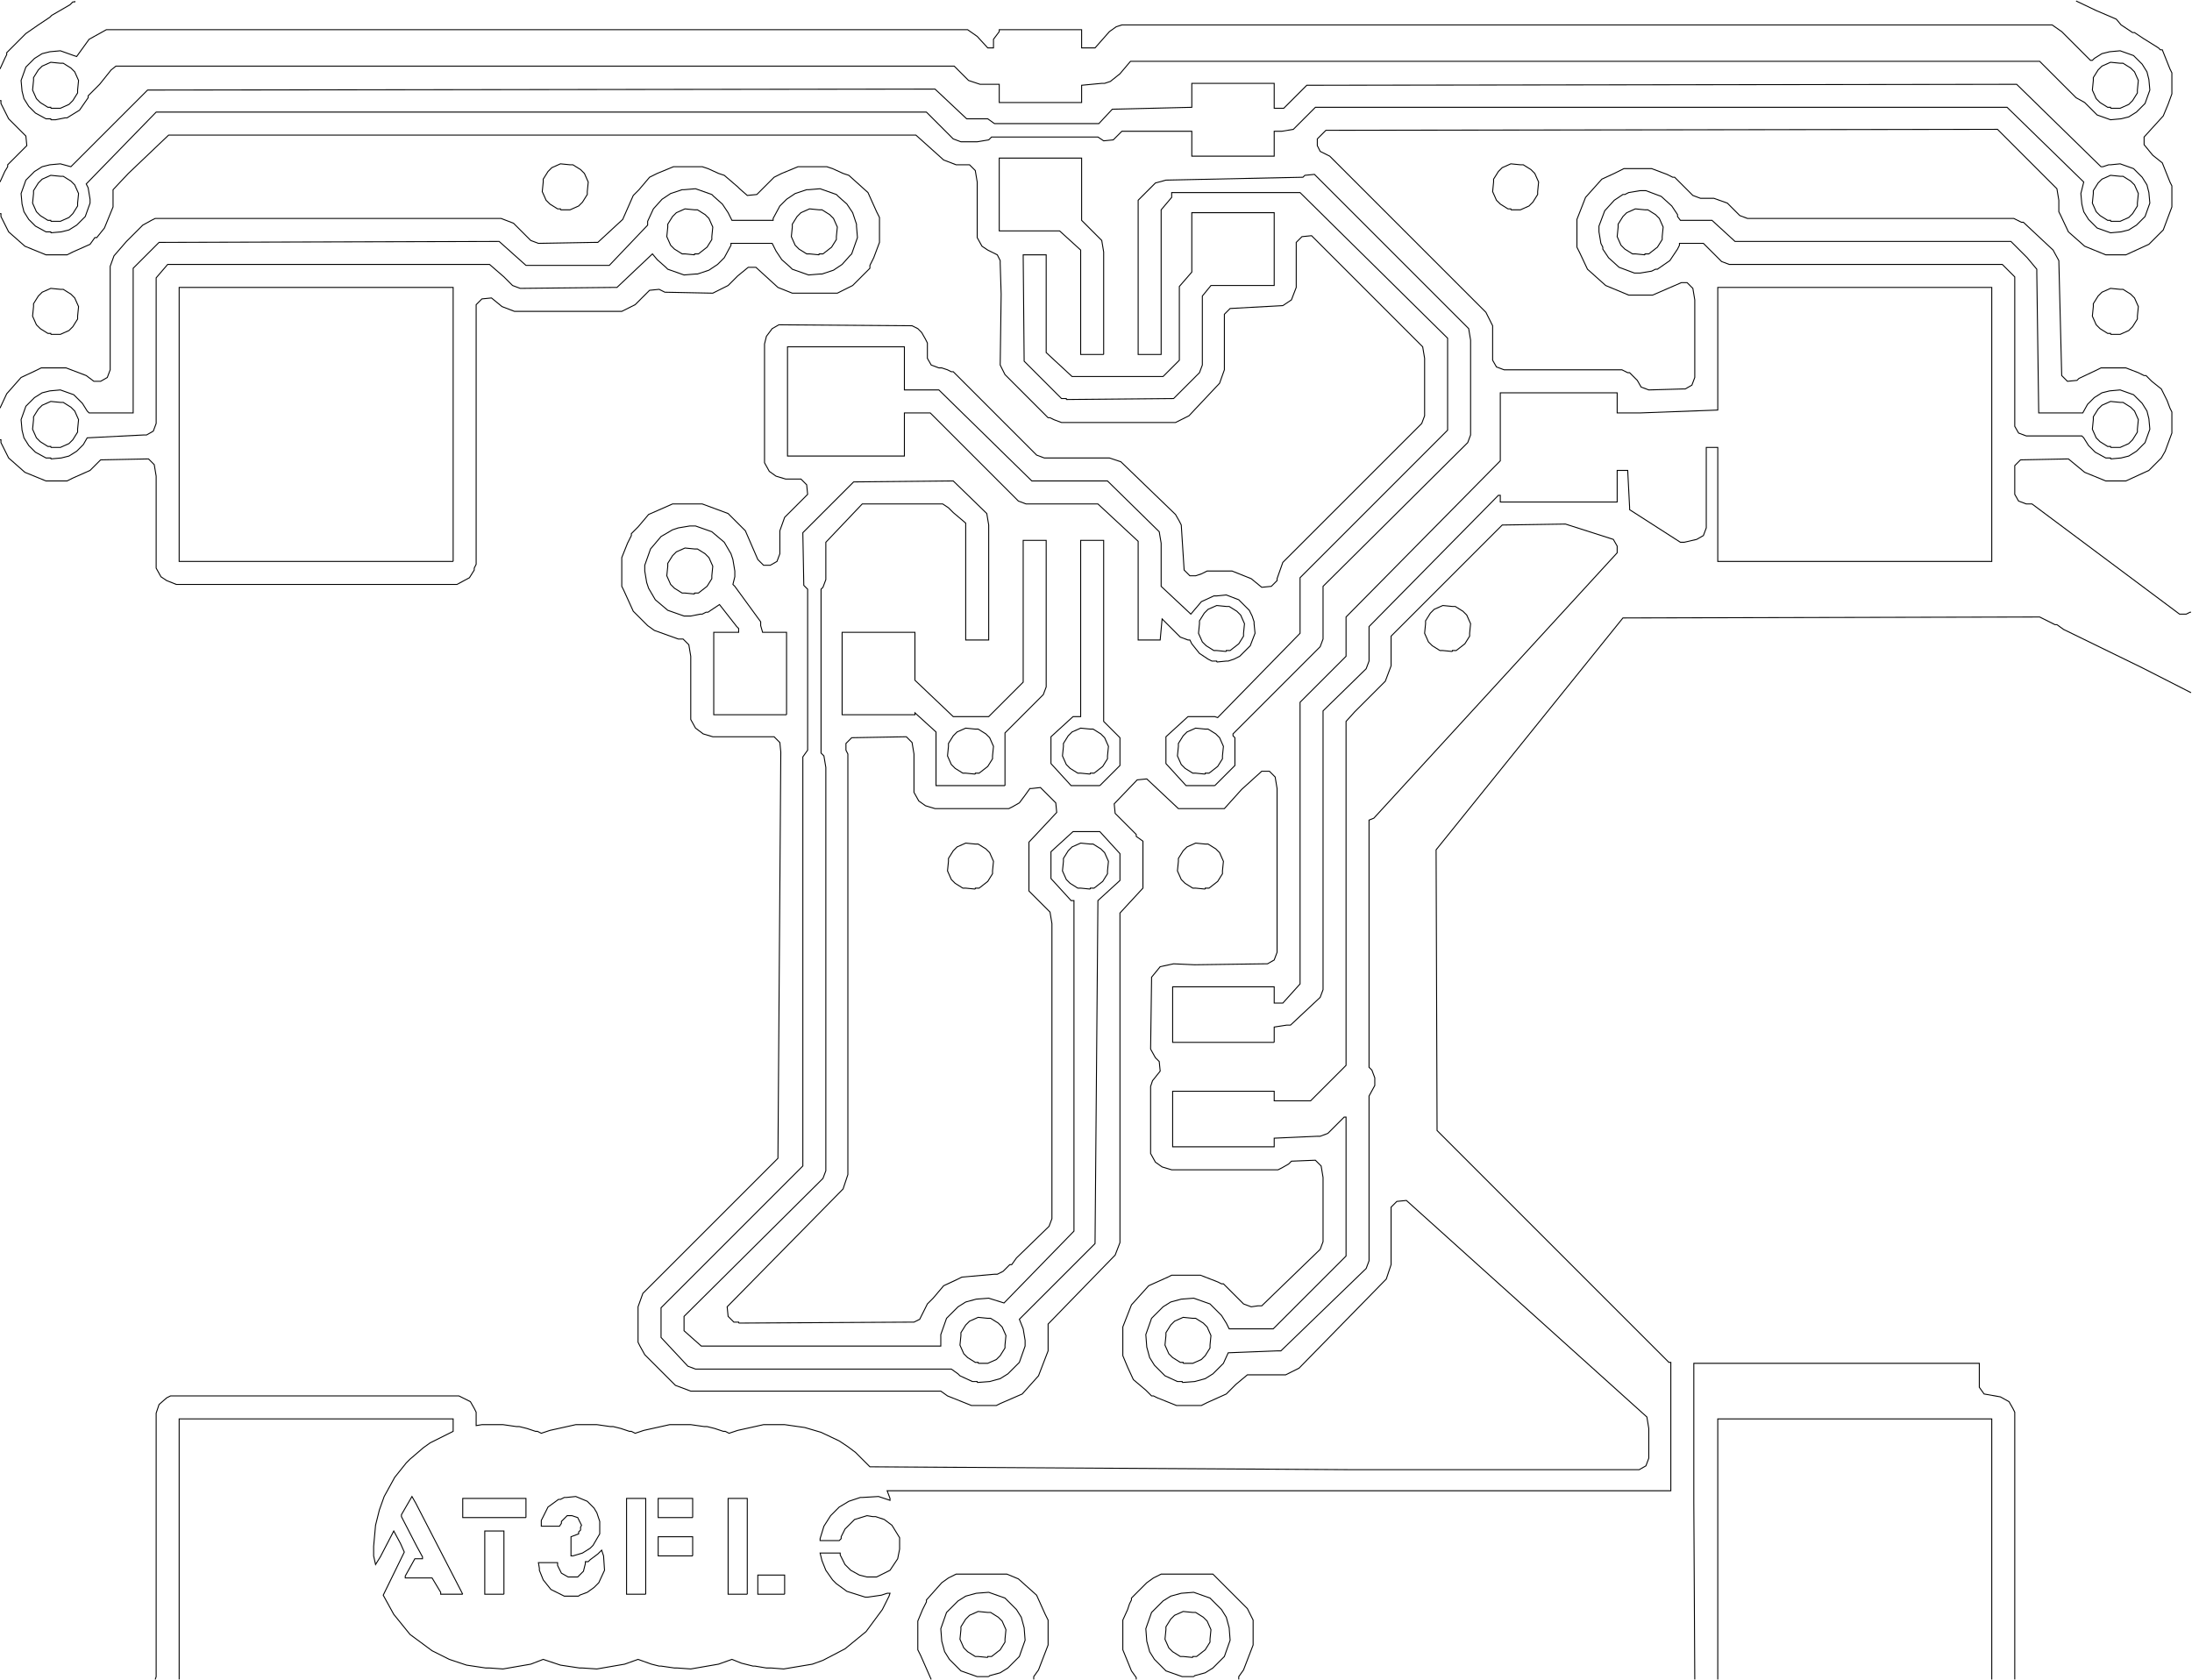
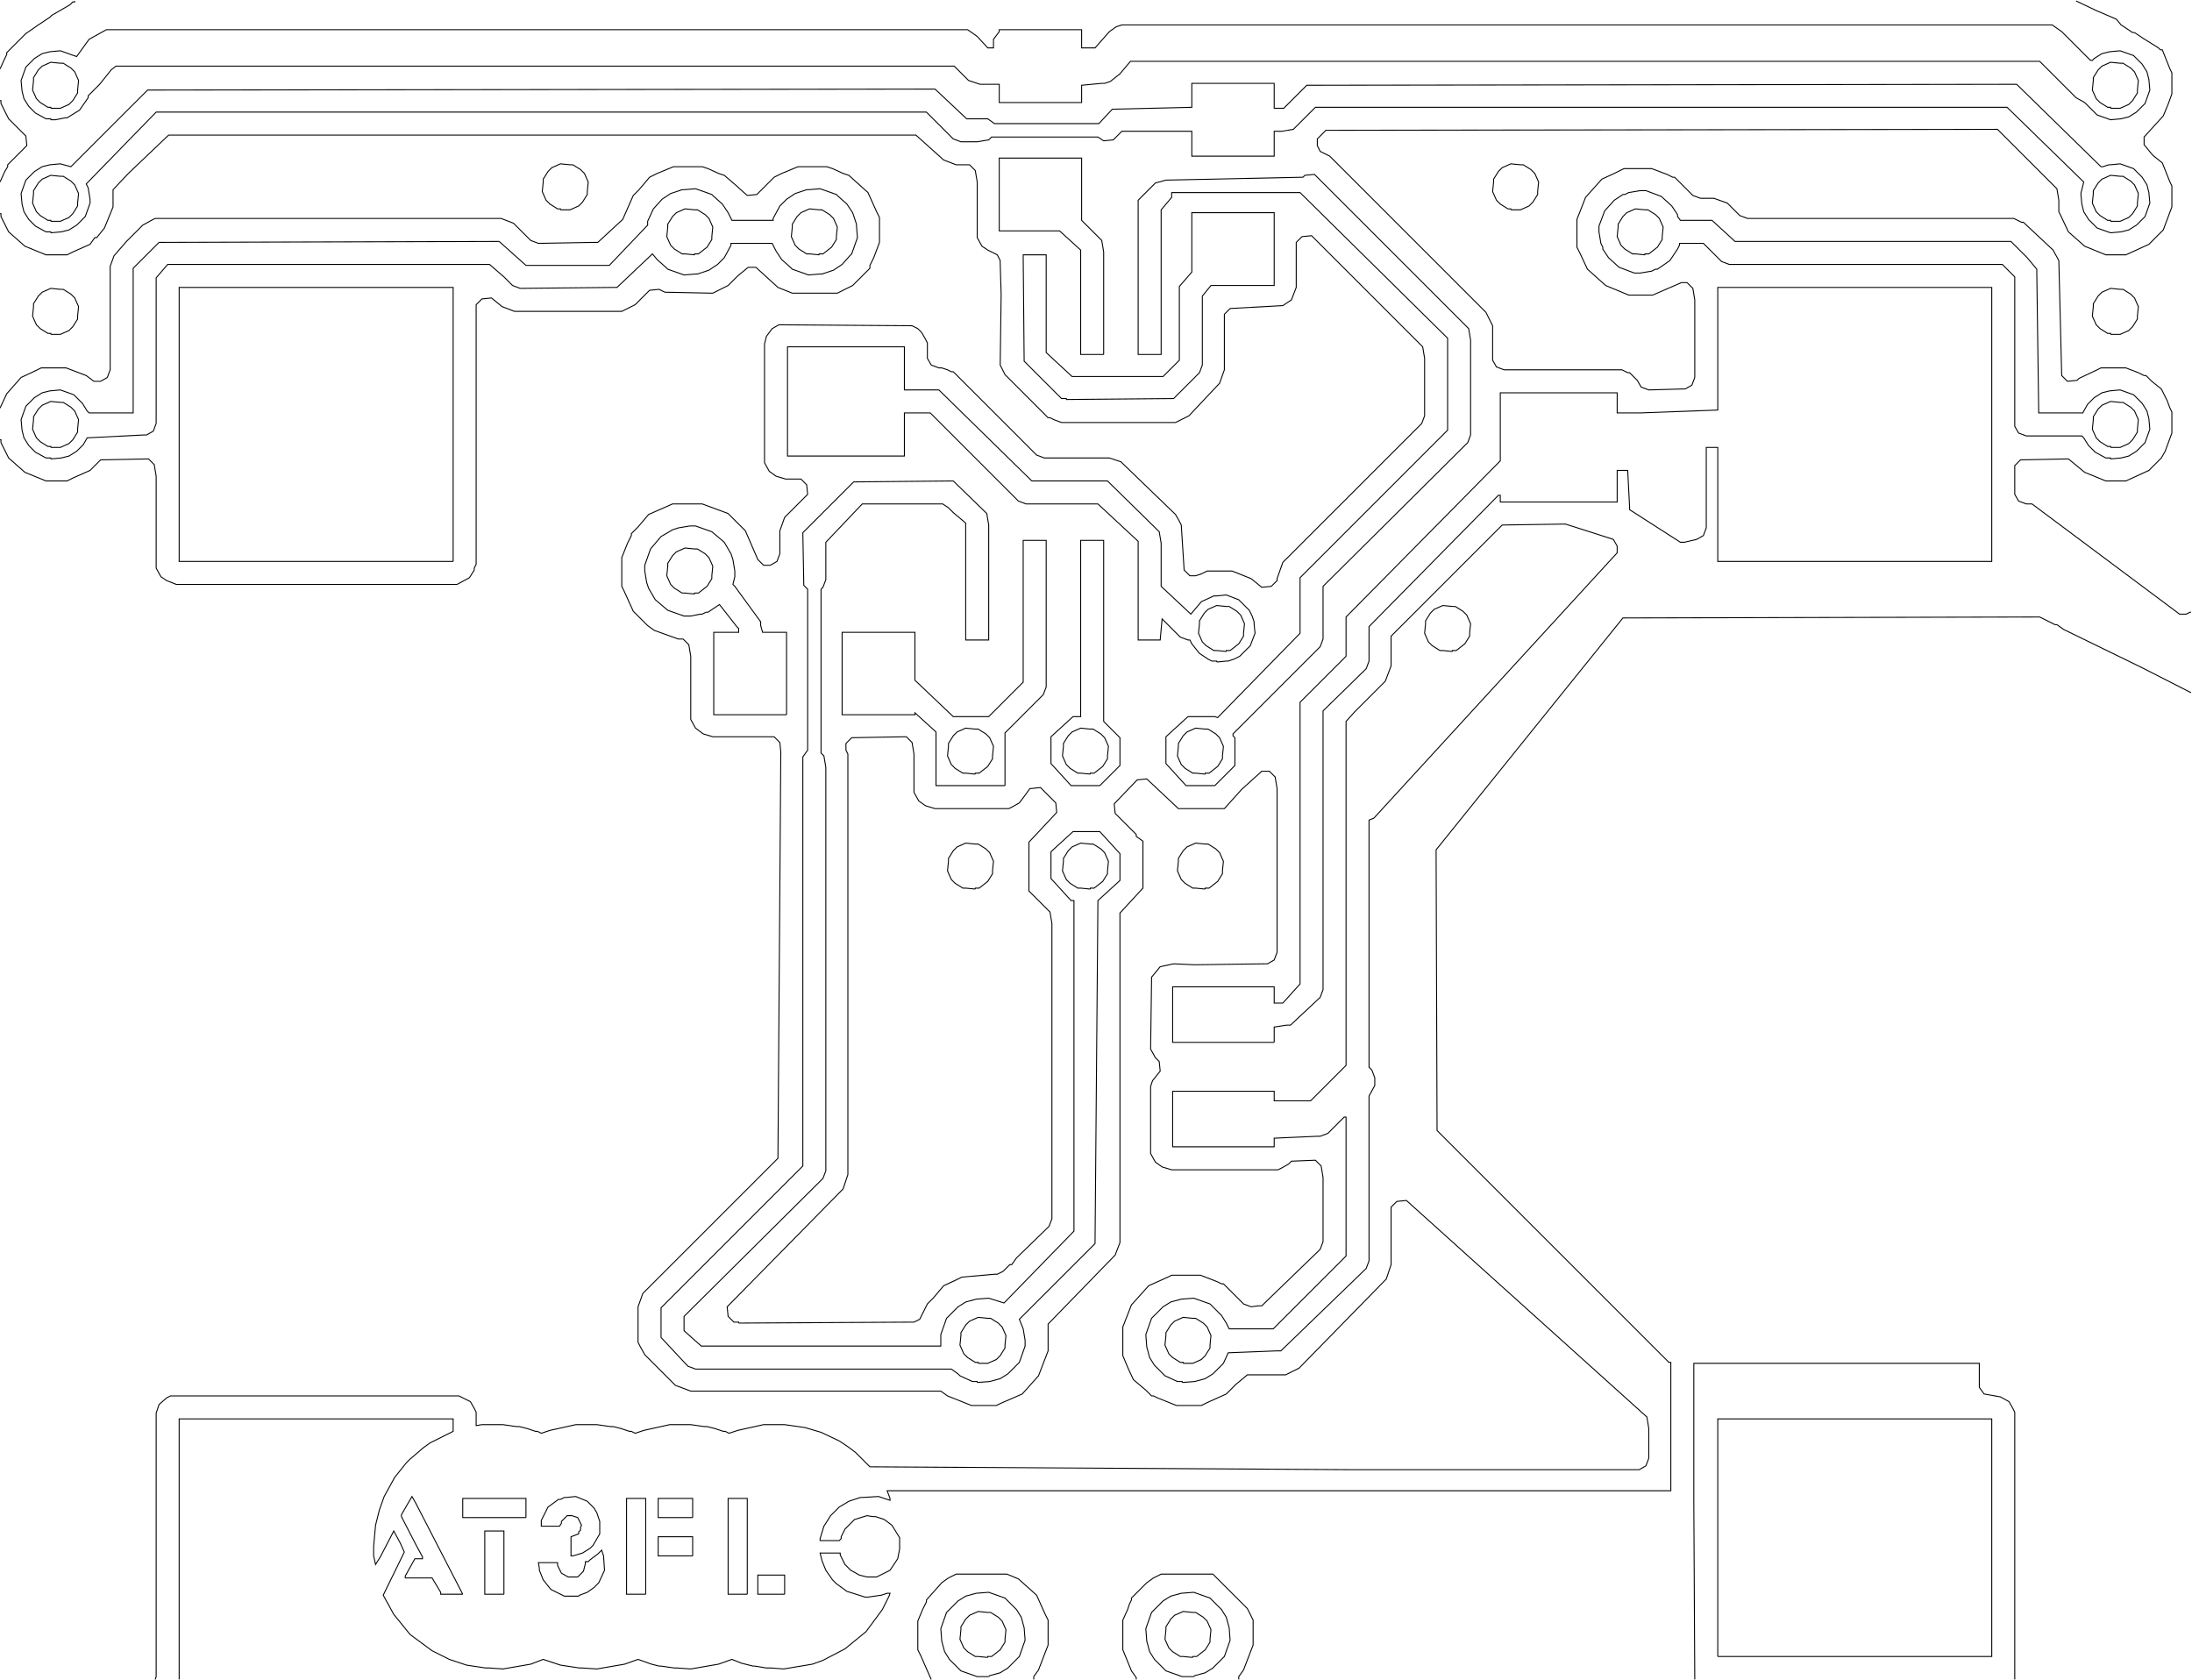
<svg xmlns="http://www.w3.org/2000/svg" width="48.428mm" height="37.104mm" version="1.1" viewBox="0 0 2288 1753">
  <polyline fill="none" stroke="black" stroke-width="1" points="2203,113 2213,113  2222,109  2224,107  2226,105  2231,97  2231,94  2232,84  2228,75  2226,73  2224,71  2216,66  2213,66  2203,65  2194,69  2192,71  2190,73  2185,81  2185,84  2184,94  2188,103  2190,105  2192,107  2200,112  2203,112  2203,113  " />
  <polyline fill="none" stroke="black" stroke-width="1" points="2203,231 2213,231  2222,227  2224,225  2226,223  2231,215  2231,212  2232,202  2228,193  2226,191  2224,189  2216,184  2213,184  2203,183  2194,187  2192,189  2190,191  2185,199  2185,202  2184,212  2188,221  2190,223  2192,225  2200,230  2203,230  2203,231  " />
  <polyline fill="none" stroke="black" stroke-width="1" points="2203,349 2213,349  2222,345  2224,343  2226,341  2231,333  2231,330  2232,320  2228,311  2226,309  2224,307  2216,302  2213,302  2203,301  2194,305  2192,307  2190,309  2185,317  2185,320  2184,330  2188,339  2190,341  2192,343  2200,348  2203,348  2203,349  " />
  <polyline fill="none" stroke="black" stroke-width="1" points="2203,467 2213,467  2222,463  2224,461  2226,459  2231,451  2231,448  2232,438  2228,429  2226,427  2224,425  2216,420  2213,420  2203,419  2194,423  2192,425  2190,427  2185,435  2185,438  2184,448  2188,457  2190,459  2192,461  2200,466  2203,466  2203,467  " />
  <polyline fill="none" stroke="black" stroke-width="1" points="2203,479 2203,478  2198,478  2187,472  2180,465  2175,457  2173,455  2115,455  2107,452  2103,445  2103,289  2093,279  2090,276  1805,276  1797,273  1778,254  1753,254  1753,256  1751,260  1743,272  1730,281  1728,281  1724,283  1712,285  1706,285  1690,279  1679,269  1673,260  1673,258  1671,254  1669,242  1669,236  1675,220  1685,209  1694,203  1696,203  1700,201  1712,199  1718,199  1734,205  1745,215  1751,224  1751,226  1754,230  1787,230  1811,252  2099,252  2116,269  2126,281  2126,285  2128,431  2174,431  2179,422  2186,415  2194,410  2202,408  2213,407  2227,412  2230,415  2236,421  2241,429  2243,437  2244,448  2239,462  2236,465  2230,471  2222,476  2214,478  2203,479  " />
  <polyline fill="none" stroke="black" stroke-width="1" points="1717,266 1717,265  1721,265  1730,258  1735,250  1735,247  1736,237  1732,228  1730,226  1728,224  1720,219  1717,219  1707,218  1698,222  1696,224  1694,226  1689,234  1689,237  1688,247  1692,256  1694,258  1696,260  1704,265  1707,265  1717,266  " />
  <polyline fill="none" stroke="black" stroke-width="1" points="1577,219 1587,219  1596,215  1598,213  1600,211  1605,203  1605,200  1606,190  1602,181  1600,179  1598,177  1590,172  1587,172  1577,171  1568,175  1566,177  1564,179  1559,187  1559,190  1558,200  1562,209  1564,211  1566,213  1574,218  1577,218  1577,219  " />
  <polyline fill="none" stroke="black" stroke-width="1" points="1152,370 1128,370  1128,261  1106,241  1043,241  1043,165  1129,165  1129,230  1150,251  1152,263  1152,370  " />
  <polyline fill="none" stroke="black" stroke-width="1" points="1113,417 1113,416  1108,416  1069,377  1068,266  1092,266  1092,368  1119,393  1214,393  1227,380  1231,376  1231,299  1244,284  1244,222  1330,222  1330,298  1264,298  1255,309  1255,381  1252,389  1230,411  1225,416  1113,417  " />
  <polyline fill="none" stroke="black" stroke-width="1" points="855,266 855,265  859,265  868,258  873,250  873,247  874,237  870,228  868,226  866,224  858,219  855,219  845,218  836,222  834,224  832,226  827,234  827,237  826,247  830,256  832,258  834,260  842,265  845,265  855,266  " />
  <polyline fill="none" stroke="black" stroke-width="1" points="725,266 725,265  729,265  738,258  743,250  743,247  744,237  740,228  738,226  736,224  728,219  725,219  715,218  706,222  704,224  702,226  697,234  697,237  696,247  700,256  702,258  704,260  712,265  715,265  725,266  " />
  <polyline fill="none" stroke="black" stroke-width="1" points="585,219 595,219  604,215  606,213  608,211  613,203  613,200  614,190  610,181  608,179  606,177  598,172  595,172  585,171  576,175  574,177  572,179  567,187  567,190  566,200  570,209  572,211  574,213  582,218  585,218  585,219  " />
  <polyline fill="none" stroke="black" stroke-width="1" points="473,586 187,586  187,300  473,300  473,586  " />
  <polyline fill="none" stroke="black" stroke-width="1" points="725,620 725,619  729,619  738,612  743,604  743,601  744,591  740,582  738,580  736,578  728,573  725,573  715,572  706,576  704,578  702,580  697,588  697,591  696,601  700,610  702,612  704,614  712,619  715,619  725,620  " />
  <polyline fill="none" stroke="black" stroke-width="1" points="821,746 745,746  745,660  771,660  771,656  769,654  751,631  739,639  737,639  733,641  731,641  721,643  714,643  697,637  684,626  677,614  675,608  673,596  673,590  679,573  690,560  702,553  708,551  720,549  726,549  743,555  756,566  763,578  765,584  767,596  767,602  765,610  767,612  794,649  794,653  796,660  821,660  821,746  " />
  <polyline fill="none" stroke="black" stroke-width="1" points="1018,808 1018,807  1022,807  1031,800  1036,792  1036,789  1037,779  1033,770  1031,768  1029,766  1021,761  1018,761  1008,760  999,764  997,766  995,768  990,776  990,779  989,789  993,798  995,800  997,802  1005,807  1008,807  1018,808  " />
  <polyline fill="none" stroke="black" stroke-width="1" points="1049,820 977,820  977,764  955,744  955,746  879,746  879,660  955,660  955,710  995,748  1032,748  1049,731  1068,712  1068,564  1092,564  1092,717  1089,725  1049,765  1049,820  " />
  <polyline fill="none" stroke="black" stroke-width="1" points="1138,808 1138,807  1142,807  1151,800  1156,792  1156,789  1157,779  1153,770  1151,768  1149,766  1141,761  1138,761  1128,760  1119,764  1117,766  1115,768  1110,776  1110,779  1109,789  1113,798  1115,800  1117,802  1125,807  1128,807  1138,808  " />
  <polyline fill="none" stroke="black" stroke-width="1" points="1148,820 1118,820  1097,797  1097,769  1120,748  1128,748  1128,564  1152,564  1152,753  1169,770  1169,799  1148,820  " />
  <polyline fill="none" stroke="black" stroke-width="1" points="1138,928 1138,927  1142,927  1151,920  1156,912  1156,909  1157,899  1153,890  1151,888  1149,886  1141,881  1138,881  1128,880  1119,884  1117,886  1115,888  1110,896  1110,899  1109,909  1113,918  1115,920  1117,922  1125,927  1128,927  1138,928  " />
  <polyline fill="none" stroke="black" stroke-width="1" points="1018,928 1018,927  1022,927  1031,920  1036,912  1036,909  1037,899  1033,890  1031,888  1029,886  1021,881  1018,881  1008,880  999,884  997,886  995,888  990,896  990,899  989,909  993,918  995,920  997,922  1005,927  1008,927  1018,928  " />
  <polyline fill="none" stroke="black" stroke-width="1" points="1258,928 1258,927  1262,927  1271,920  1276,912  1276,909  1277,899  1273,890  1271,888  1269,886  1261,881  1258,881  1248,880  1239,884  1237,886  1235,888  1230,896  1230,899  1229,909  1233,918  1235,920  1237,922  1245,927  1248,927  1258,928  " />
  <polyline fill="none" stroke="black" stroke-width="1" points="1268,820 1238,820  1217,797  1217,769  1240,748  1268,748  1271,749  1357,661  1357,603  1466,494  1511,449  1511,353  1357,201  1223,201  1223,206  1212,219  1212,370  1188,370  1188,209  1206,191  1217,188  1360,185  1362,183  1372,182  1533,343  1535,355  1535,454  1532,462  1381,612  1381,667  1378,675  1287,766  1287,768  1289,770  1289,799  1268,820  " />
  <polyline fill="none" stroke="black" stroke-width="1" points="1258,808 1258,807  1262,807  1271,800  1276,792  1276,789  1277,779  1273,770  1271,768  1269,766  1261,761  1258,761  1248,760  1239,764  1237,766  1235,768  1230,776  1230,779  1229,789  1233,798  1235,800  1237,802  1245,807  1248,807  1258,808  " />
  <polyline fill="none" stroke="black" stroke-width="1" points="1270,691 1270,690  1265,690  1261,688  1252,682  1244,672  1242,668  1240,668  1232,665  1213,646  1211,668  1188,668  1188,565  1146,526  1071,526  1063,523  971,431  944,431  944,476  822,476  822,362  944,362  944,407  980,407  1077,502  1156,502  1210,555  1212,567  1212,612  1243,641  1254,628  1267,622  1270,622  1280,621  1293,626  1304,637  1307,643  1309,649  1309,651  1310,661  1305,674  1294,685  1288,688  1282,690  1280,690  1270,691  " />
  <polyline fill="none" stroke="black" stroke-width="1" points="1280,680 1280,679  1284,679  1293,672  1298,664  1298,661  1299,651  1295,642  1293,640  1291,638  1283,633  1280,633  1270,632  1261,636  1259,638  1257,640  1252,648  1252,651  1251,661  1255,670  1257,672  1259,674  1267,679  1270,679  1280,680  " />
  <polyline fill="none" stroke="black" stroke-width="1" points="1516,680 1516,679  1520,679  1529,672  1534,664  1534,661  1535,651  1531,642  1529,640  1527,638  1519,633  1516,633  1506,632  1497,636  1495,638  1493,640  1488,648  1488,651  1487,661  1491,670  1493,672  1495,674  1503,679  1506,679  1516,680  " />
  <polyline fill="none" stroke="black" stroke-width="1" points="1330,1088 1224,1088  1224,1030  1330,1030  1330,1047  1339,1047  1357,1027  1357,733  1393,697  1405,685  1405,644  1566,481  1566,410  1688,410  1688,431  1712,431  1793,428  1793,300  2079,300  2079,586  1793,586  1793,467  1781,467  1781,551  1778,559  1771,563  1758,566  1754,566  1701,532  1701,530  1699,491  1688,491  1688,524  1566,524  1566,517  1564,517  1429,654  1429,690  1426,698  1381,742  1381,1033  1378,1041  1347,1070  1343,1070  1330,1072  1330,1088  " />
  <polyline fill="none" stroke="black" stroke-width="1" points="1235,1423 1245,1423  1254,1419  1256,1417  1258,1415  1263,1407  1263,1404  1264,1394  1260,1385  1258,1383  1256,1381  1248,1376  1245,1376  1235,1375  1226,1379  1224,1381  1222,1383  1217,1391  1217,1394  1216,1404  1220,1413  1222,1415  1224,1417  1232,1422  1235,1422  1235,1423  " />
  <polyline fill="none" stroke="black" stroke-width="1" points="1234,1443 1234,1442  1229,1442  1216,1436  1214,1434  1205,1425  1200,1417  1197,1406  1196,1393  1202,1376  1205,1373  1214,1364  1222,1359  1233,1356  1246,1355  1263,1361  1266,1364  1275,1373  1280,1381  1283,1387  1329,1387  1381,1335  1405,1311  1405,1166  1403,1166  1386,1183  1378,1186  1375,1186  1330,1188  1330,1197  1224,1197  1224,1139  1330,1139  1330,1149  1368,1149  1386,1131  1405,1112  1405,753  1414,743  1446,711  1452,695  1452,664  1568,548  1634,547  1684,563  1688,570  1688,577  1434,854  1429,856  1429,1114  1432,1117  1435,1125  1435,1133  1429,1144  1429,1316  1426,1324  1337,1410  1333,1410  1282,1412  1277,1423  1275,1425  1266,1434  1258,1439  1247,1442  1234,1443  " />
  <polyline fill="none" stroke="black" stroke-width="1" points="1021,1423 1031,1423  1040,1419  1042,1417  1044,1415  1049,1407  1049,1404  1050,1394  1046,1385  1044,1383  1042,1381  1034,1376  1031,1376  1021,1375  1012,1379  1010,1381  1008,1383  1003,1391  1003,1394  1002,1404  1006,1413  1008,1415  1010,1417  1018,1422  1021,1422  1021,1423  " />
  <polyline fill="none" stroke="black" stroke-width="1" points="1020,1443 1020,1442  1015,1442  1002,1436  1000,1434  993,1429  726,1429  718,1426  690,1396  690,1365  795,1260  838,1217  838,790  843,783  843,615  839,611  838,556  891,503  995,502  1030,536  1032,548  1032,668  1008,668  1008,546  995,535  990,530  984,526  900,526  862,566  862,605  859,613  857,615  857,786  860,789  862,801  862,1222  859,1230  714,1374  714,1389  732,1405  982,1405  982,1393  988,1376  991,1373  1000,1364  1008,1359  1019,1356  1032,1355  1048,1360  1121,1285  1121,940  1118,940  1097,917  1097,889  1120,868  1148,868  1169,891  1169,919  1146,940  1143,1298  1064,1377  1068,1387  1070,1399  1070,1405  1064,1422  1061,1425  1052,1434  1044,1439  1033,1442  1020,1443  " />
  <polyline fill="none" stroke="black" stroke-width="1" points="771,1381 771,1380  766,1380  760,1374  759,1364  880,1241  885,1226  885,787  883,783  883,776  889,770  946,769  952,775  954,787  954,827  959,836  966,841  976,844  1053,844  1057,842  1064,838  1070,830  1075,823  1077,823  1086,822  1102,838  1103,848  1074,879  1074,930  1096,952  1098,964  1098,1272  1095,1280  1061,1313  1056,1320  1054,1320  1052,1322  1047,1327  1041,1330  1038,1330  1004,1333  1000,1335  985,1342  974,1355  968,1361  960,1377  954,1380  951,1380  771,1381  " />
  <polyline fill="none" stroke="black" stroke-width="1" points="723,1584 687,1584  687,1564  723,1564  723,1584  " />
  <polyline fill="none" stroke="black" stroke-width="1" points="723,1624 687,1624  687,1604  723,1604  723,1624  " />
  <polyline fill="none" stroke="black" stroke-width="1" points="674,1664 654,1664  654,1564  674,1564  674,1664  " />
  <polyline fill="none" stroke="black" stroke-width="1" points="604,1666 589,1666  575,1659  567,1649  563,1639  563,1637  562,1631  582,1631  582,1634  586,1642  593,1646  603,1646  605,1644  609,1640  611,1632  611,1630  614,1630  616,1628  624,1622  628,1618  630,1624  631,1639  625,1652  623,1654  620,1657  613,1662  605,1665  604,1666  " />
  <polyline fill="none" stroke="black" stroke-width="1" points="598,1624 596,1624  596,1604  604,1601  604,1599  606,1597  606,1594  607,1592  603,1584  597,1582  592,1582  586,1588  586,1590  584,1593  565,1593  565,1587  572,1573  583,1565  585,1565  589,1563  591,1563  601,1562  613,1567  615,1569  620,1574  623,1579  626,1588  626,1601  619,1613  616,1616  608,1621  598,1624  " />
  <polyline fill="none" stroke="black" stroke-width="1" points="626,1593 626,1593  " />
  <polyline fill="none" stroke="black" stroke-width="1" points="549,1584 483,1584  483,1564  549,1564  549,1584  " />
  <polyline fill="none" stroke="black" stroke-width="1" points="526,1664 506,1664  506,1598  526,1598  526,1664  " />
  <polyline fill="none" stroke="black" stroke-width="1" points="483,1664 460,1664  460,1662  451,1647  423,1647  423,1645  433,1627  441,1627  441,1625  435,1614  419,1583  419,1581  430,1562  434,1569  483,1664  " />
  <polyline fill="none" stroke="black" stroke-width="1" points="422,1647 422,1647  " />
  <polyline fill="none" stroke="black" stroke-width="1" points="422,1619 422,1619  " />
  <polyline fill="none" stroke="black" stroke-width="1" points="187,1753 187,1481  473,1481  473,1494  449,1506  442,1511  428,1523  424,1527  412,1542  401,1562  396,1576  392,1592  390,1614  390,1624  392,1633  397,1625  411,1598  418,1611  422,1620  400,1665  411,1685  428,1706  451,1723  469,1732  487,1738  507,1741  511,1741  525,1742  554,1737  567,1732  585,1738  605,1741  608,1741  623,1742  652,1737  666,1732  680,1737  688,1739  690,1739  704,1741  707,1741  721,1742  750,1737  764,1732  774,1736  786,1739  788,1739  800,1741  805,1741  818,1742  848,1737  859,1733  882,1721  904,1703  921,1680  928,1666  929,1663  926,1663  920,1665  906,1667  903,1667  884,1661  873,1653  871,1651  869,1649  862,1639  858,1629  856,1621  877,1621  877,1623  882,1633  888,1639  897,1644  905,1646  915,1646  929,1639  937,1627  939,1617  939,1605  931,1592  923,1586  914,1583  911,1583  905,1582  892,1586  882,1596  878,1604  878,1606  876,1608  856,1608  856,1606  860,1593  867,1582  876,1573  886,1567  898,1563  900,1563  917,1562  929,1566  929,1564  926,1556  1744,1556  1744,1422  1742,1422  1500,1180  1499,887  1694,645  2129,644  2145,652  2147,652  2154,657  2236,697  2287,723  " />
  <polyline fill="none" stroke="black" stroke-width="1" points="2103,1753 2103,1474  2101,1470  2097,1463  2088,1458  2071,1455  2066,1448  2066,1423  1768,1423  1768,1568  1769,1753  " />
-   <polyline fill="none" stroke="black" stroke-width="1" points="1793,1753 1793,1481  2079,1481  2079,1753  " />
+   <polyline fill="none" stroke="black" stroke-width="1" points="1793,1729 1793,1481  2079,1481  2079,1729  1793,1729  " />
  <polyline fill="none" stroke="black" stroke-width="1" points="1293,1753 1293,1750  1298,1743  1308,1717  1308,1691  1305,1685  1302,1679  1266,1643  1212,1643  1204,1647  1197,1652  1187,1662  1181,1668  1181,1670  1179,1674  1177,1680  1172,1691  1172,1722  1181,1744  1186,1751  1186,1753  " />
  <polyline fill="none" stroke="black" stroke-width="1" points="1246,1750 1234,1750  1217,1744  1214,1741  1205,1732  1200,1724  1197,1713  1196,1700  1202,1683  1205,1680  1214,1671  1222,1666  1233,1663  1246,1662  1263,1668  1266,1671  1275,1680  1280,1688  1283,1699  1284,1712  1278,1729  1275,1732  1266,1741  1258,1746  1247,1749  1246,1750  " />
  <polyline fill="none" stroke="black" stroke-width="1" points="1245,1730 1245,1729  1249,1729  1258,1722  1263,1714  1263,1711  1264,1701  1260,1692  1258,1690  1256,1688  1248,1683  1245,1683  1235,1682  1226,1686  1224,1688  1222,1690  1217,1698  1217,1701  1216,1711  1220,1720  1222,1722  1224,1724  1232,1729  1235,1729  1245,1730  " />
  <polyline fill="none" stroke="black" stroke-width="1" points="1079,1753 1079,1750  1084,1743  1094,1717  1094,1691  1091,1685  1082,1665  1063,1648  1051,1643  998,1643  990,1647  983,1652  967,1670  967,1672  963,1680  958,1692  958,1722  961,1728  972,1753  " />
  <polyline fill="none" stroke="black" stroke-width="1" points="1032,1750 1020,1750  1003,1744  1000,1741  991,1732  986,1724  983,1713  982,1700  988,1683  991,1680  1000,1671  1008,1666  1019,1663  1032,1662  1049,1668  1052,1671  1061,1680  1066,1688  1069,1699  1070,1712  1064,1729  1061,1732  1052,1741  1044,1746  1033,1749  1032,1750  " />
  <polyline fill="none" stroke="black" stroke-width="1" points="1031,1730 1031,1729  1035,1729  1044,1722  1049,1714  1049,1711  1050,1701  1046,1692  1044,1690  1042,1688  1034,1683  1031,1683  1021,1682  1012,1686  1010,1688  1008,1690  1003,1698  1003,1701  1002,1711  1006,1720  1008,1722  1010,1724  1018,1729  1021,1729  1031,1730  " />
  <polyline fill="none" stroke="black" stroke-width="1" points="819,1664 791,1664  791,1644  819,1644  819,1664  " />
  <polyline fill="none" stroke="black" stroke-width="1" points="780,1664 760,1664  760,1564  780,1564  780,1664  " />
  <polyline fill="none" stroke="black" stroke-width="1" points="53,479 53,478  48,478  37,472  30,465  25,457  23,449  22,438  27,424  30,421  36,415  44,410  52,408  63,407  77,412  80,415  86,421  91,429  93,431  139,431  139,280  166,253  521,252  549,277  636,277  676,235  676,231  682,218  691,208  700,202  712,198  714,198  726,197  743,203  745,205  754,213  760,222  764,230  807,230  807,228  814,215  816,213  821,208  830,202  842,198  844,198  856,197  873,203  875,205  884,213  890,222  894,234  894,236  895,248  889,265  887,267  879,276  870,282  858,286  856,286  844,287  827,281  825,279  816,271  810,262  806,254  763,254  763,256  756,269  754,271  749,276  740,282  728,286  726,286  714,287  697,281  695,279  686,271  681,265  644,300  640,300  543,301  535,298  526,289  511,276  175,276  163,290  163,442  160,450  153,454  150,454  91,457  87,464  80,471  72,476  64,478  53,479  " />
  <polyline fill="none" stroke="black" stroke-width="1" points="53,467 63,467  72,463  74,461  76,459  81,451  81,448  82,438  78,429  76,427  74,425  66,420  63,420  53,419  44,423  42,425  40,427  35,435  35,438  34,448  38,457  40,459  42,461  50,466  53,466  53,467  " />
  <polyline fill="none" stroke="black" stroke-width="1" points="0,459 1,459  1,462  4,468  9,478  26,493  48,502  70,502  76,499  94,491  105,480  155,479  161,485  163,497  163,593  168,602  174,606  184,610  477,610  490,603  495,595  495,593  497,589  497,318  503,312  513,311  524,320  537,325  649,325  655,322  663,318  678,303  688,302  694,305  744,306  760,298  770,288  781,279  789,279  812,300  827,306  874,306  890,298  902,286  908,280  908,277  912,269  918,253  918,227  915,221  906,201  886,183  880,181  869,176  863,174  833,174  816,181  808,185  790,203  780,204  772,197  770,195  756,183  750,181  739,176  733,174  703,174  686,181  678,185  667,198  661,204  650,229  624,253  620,253  562,254  554,251  536,233  523,228  162,228  158,230  149,235  143,241  136,248  132,252  119,267  115,278  115,386  112,394  105,398  98,398  90,392  69,384  43,384  39,386  22,394  7,411  0,426  " />
  <polyline fill="none" stroke="black" stroke-width="1" points="53,349 63,349  72,345  74,343  76,341  81,333  81,330  82,320  78,311  76,309  74,307  66,302  63,302  53,301  44,305  42,307  40,309  35,317  35,320  34,330  38,339  40,341  42,343  50,348  53,348  53,349  " />
  <polyline fill="none" stroke="black" stroke-width="1" points="53,243 53,242  48,242  37,236  30,229  25,221  23,213  22,202  27,188  30,185  36,179  44,174  52,172  63,171  74,174  154,94  976,93  1009,124  1031,124  1038,129  1147,129  1161,114  1244,112  1244,87  1330,87  1330,113  1340,113  1364,89  2105,88  2193,174  2195,174  2201,172  2203,172  2213,171  2227,176  2230,179  2236,185  2241,193  2243,201  2244,212  2239,226  2236,229  2230,235  2222,240  2214,242  2203,243  2189,238  2186,235  2180,229  2175,221  2173,213  2172,202  2175,190  2095,112  1373,112  1350,135  1338,137  1330,137  1330,163  1244,163  1244,137  1171,137  1162,146  1152,147  1146,143  1035,143  1032,146  1020,148  1003,148  995,145  967,117  163,117  90,192  92,196  94,208  94,212  89,226  86,229  80,235  72,240  64,242  53,243  " />
  <polyline fill="none" stroke="black" stroke-width="1" points="53,231 63,231  72,227  74,225  76,223  81,215  81,212  82,202  78,193  76,191  74,189  66,184  63,184  53,183  44,187  42,189  40,191  35,199  35,202  34,212  38,221  40,223  42,225  50,230  53,230  53,231  " />
  <polyline fill="none" stroke="black" stroke-width="1" points="0,223 1,223  1,226  5,234  9,242  26,257  48,266  70,266  76,263  94,255  99,248  101,248  109,238  118,216  118,198  134,181  176,141  956,141  985,167  998,172  1012,172  1018,178  1020,190  1020,248  1025,257  1031,261  1041,266  1044,272  1044,275  1045,307  1044,381  1049,391  1094,436  1096,436  1100,438  1108,441  1227,441  1233,438  1241,434  1273,400  1278,386  1278,328  1284,322  1339,319  1348,313  1353,300  1353,253  1359,247  1369,246  1485,362  1487,374  1487,434  1484,442  1459,467  1454,472  1414,512  1409,517  1369,557  1364,562  1339,587  1333,604  1333,606  1327,612  1317,613  1306,604  1286,596  1260,596  1254,599  1248,601  1242,601  1236,595  1233,548  1231,544  1227,537  1170,482  1158,478  1090,478  1082,475  995,388  993,388  989,386  983,384  980,384  972,381  968,374  968,358  966,354  962,347  958,343  952,340  813,339  806,343  800,351  798,359  798,483  803,492  810,497  820,500  836,500  842,506  843,516  821,538  819,540  814,554  814,578  811,586  804,590  797,590  791,584  778,554  765,541  760,536  733,526  702,526  677,537  666,550  659,557  659,559  655,567  649,582  649,612  651,616  661,638  674,651  676,653  683,658  708,667  713,667  719,673  721,685  721,751  726,760  734,766  744,769  808,769  814,775  815,785  812,1209  671,1350  666,1364  666,1401  668,1405  673,1414  695,1436  705,1446  721,1452  982,1452  989,1457  1014,1467  1040,1467  1044,1465  1067,1455  1084,1436  1094,1410  1094,1382  1164,1310  1169,1297  1169,953  1193,927  1193,878  1186,873  1186,871  1164,849  1163,839  1187,814  1197,813  1230,844  1278,844  1296,824  1317,805  1325,805  1331,811  1333,823  1333,994  1330,1002  1323,1006  1320,1006  1247,1007  1225,1006  1211,1009  1202,1020  1202,1022  1201,1095  1206,1104  1210,1108  1211,1118  1203,1128  1201,1134  1201,1204  1206,1213  1213,1218  1223,1221  1334,1221  1338,1219  1345,1215  1348,1212  1373,1211  1379,1217  1381,1229  1381,1296  1378,1304  1317,1363  1313,1363  1306,1364  1298,1361  1277,1340  1275,1340  1271,1338  1253,1331  1223,1331  1219,1333  1199,1342  1181,1362  1172,1385  1172,1415  1177,1427  1183,1440  1196,1451  1202,1457  1204,1457  1208,1459  1228,1467  1254,1467  1260,1464  1280,1455  1290,1445  1302,1435  1342,1435  1348,1432  1356,1428  1447,1335  1452,1320  1452,1260  1458,1254  1468,1253  1719,1479  1721,1491  1721,1522  1718,1530  1711,1534  1409,1534  908,1531  893,1516  885,1510  876,1504  857,1495  840,1490  819,1487  797,1487  770,1493  761,1496  757,1494  755,1494  746,1491  738,1489  735,1489  721,1487  699,1487  672,1493  663,1496  659,1494  657,1494  648,1491  640,1489  637,1489  623,1487  601,1487  574,1493  565,1496  561,1494  559,1494  550,1491  542,1489  539,1489  525,1487  503,1487  497,1488  497,1474  495,1470  491,1463  479,1457  178,1457  174,1459  166,1466  163,1475  163,1750  162,1753  " />
  <polyline fill="none" stroke="black" stroke-width="1" points="53,125 53,124  48,124  37,118  30,111  25,103  23,95  22,84  27,70  30,67  36,61  44,56  52,54  63,53  77,58  80,59  93,41  111,31  1010,31  1020,38  1031,50  1037,50  1037,41  1043,33  1043,31  1129,31  1129,50  1143,50  1158,33  1165,28  1171,26  2142,26  2152,33  2182,63  2184,63  2186,61  2194,56  2202,54  2213,53  2227,58  2230,61  2236,67  2241,75  2243,83  2244,94  2239,108  2236,111  2230,117  2222,122  2214,124  2203,125  2189,120  2186,117  2180,111  2176,107  2167,102  2129,64  1180,64  1169,77  1159,85  1153,87  1150,87  1129,89  1129,107  1043,107  1043,88  1023,88  1011,84  996,69  121,69  116,73  104,88  92,100  92,102  83,115  70,123  68,123  58,125  53,125  " />
  <polyline fill="none" stroke="black" stroke-width="1" points="53,113 63,113  72,109  74,107  76,105  81,97  81,94  82,84  78,75  76,73  74,71  66,66  63,66  53,65  44,69  42,71  40,73  35,81  35,84  34,94  38,103  40,105  42,107  50,112  53,112  53,113  " />
  <polyline fill="none" stroke="black" stroke-width="1" points="0,105 1,105  1,108  4,114  9,124  27,142  28,152  12,168  8,172  8,174  5,179  0,190  " />
  <polyline fill="none" stroke="black" stroke-width="1" points="78,1 78,2  76,2  73,5  54,16  52,18  40,26  27,35  12,50  7,55  7,57  5,61  0,72  " />
  <polyline fill="none" stroke="black" stroke-width="1" points="2287,639 2286,639  2282,641  2275,641  2121,526  2115,526  2107,523  2103,516  2103,486  2109,480  2159,479  2176,493  2198,502  2219,502  2243,491  2253,481  2256,478  2260,471  2267,452  2267,430  2265,426  2262,418  2256,406  2246,398  2240,392  2238,392  2232,389  2219,384  2193,384  2189,386  2170,395  2168,397  2158,398  2152,392  2149,272  2143,261  2112,232  2110,232  2102,228  1824,228  1816,225  1803,212  1789,207  1775,207  1767,204  1748,185  1746,185  1740,182  1724,176  1695,176  1685,181  1672,187  1655,206  1646,229  1646,258  1649,264  1657,281  1676,298  1700,308  1725,308  1755,295  1761,295  1767,301  1769,313  1769,394  1766,402  1759,406  1756,406  1721,407  1713,404  1709,397  1701,389  1699,389  1693,386  1570,386  1562,383  1558,376  1558,340  1555,334  1551,326  1441,216  1405,180  1400,175  1388,163  1378,158  1375,152  1375,145  1384,136  2085,135  2147,197  2149,209  2149,221  2151,225  2159,242  2176,257  2198,266  2219,266  2243,255  2253,245  2258,240  2267,216  2267,194  2265,190  2257,170  2247,162  2238,151  2238,143  2258,121  2263,109  2267,98  2267,76  2265,72  2257,52  2255,52  2253,50  2237,40  2228,34  2226,34  2214,26  2209,20  2188,11  2167,1  " />
</svg>
